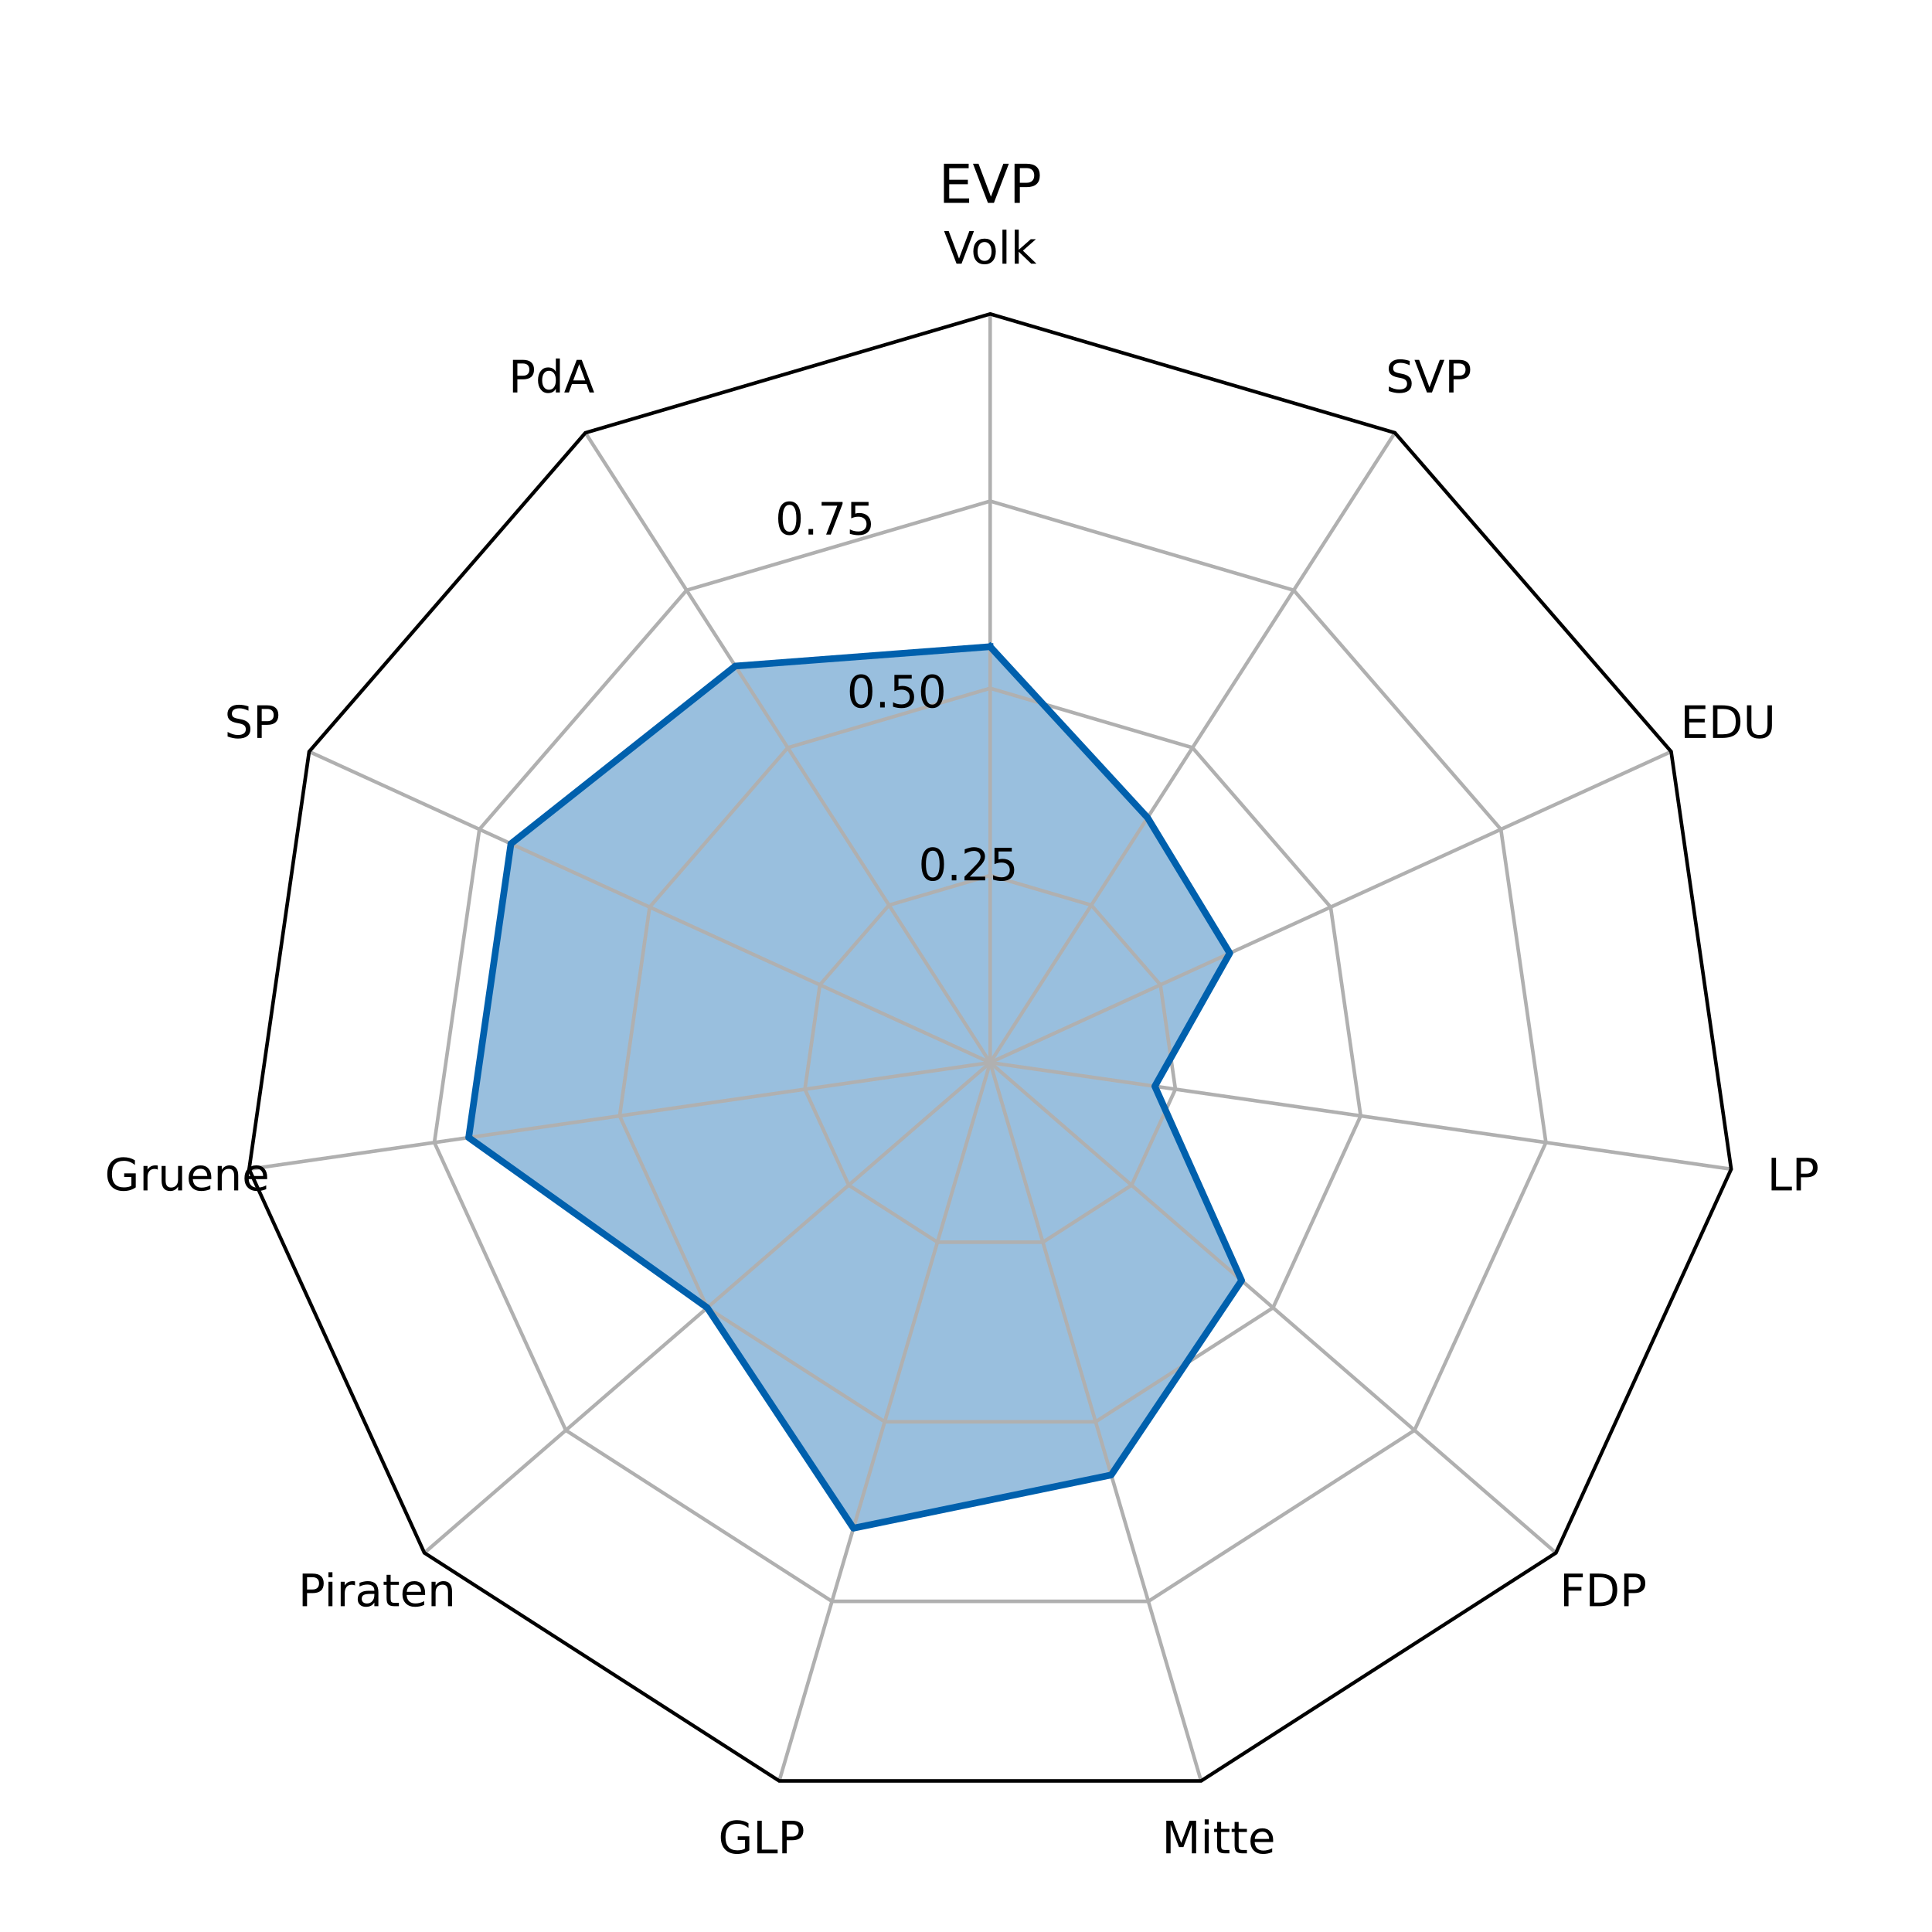
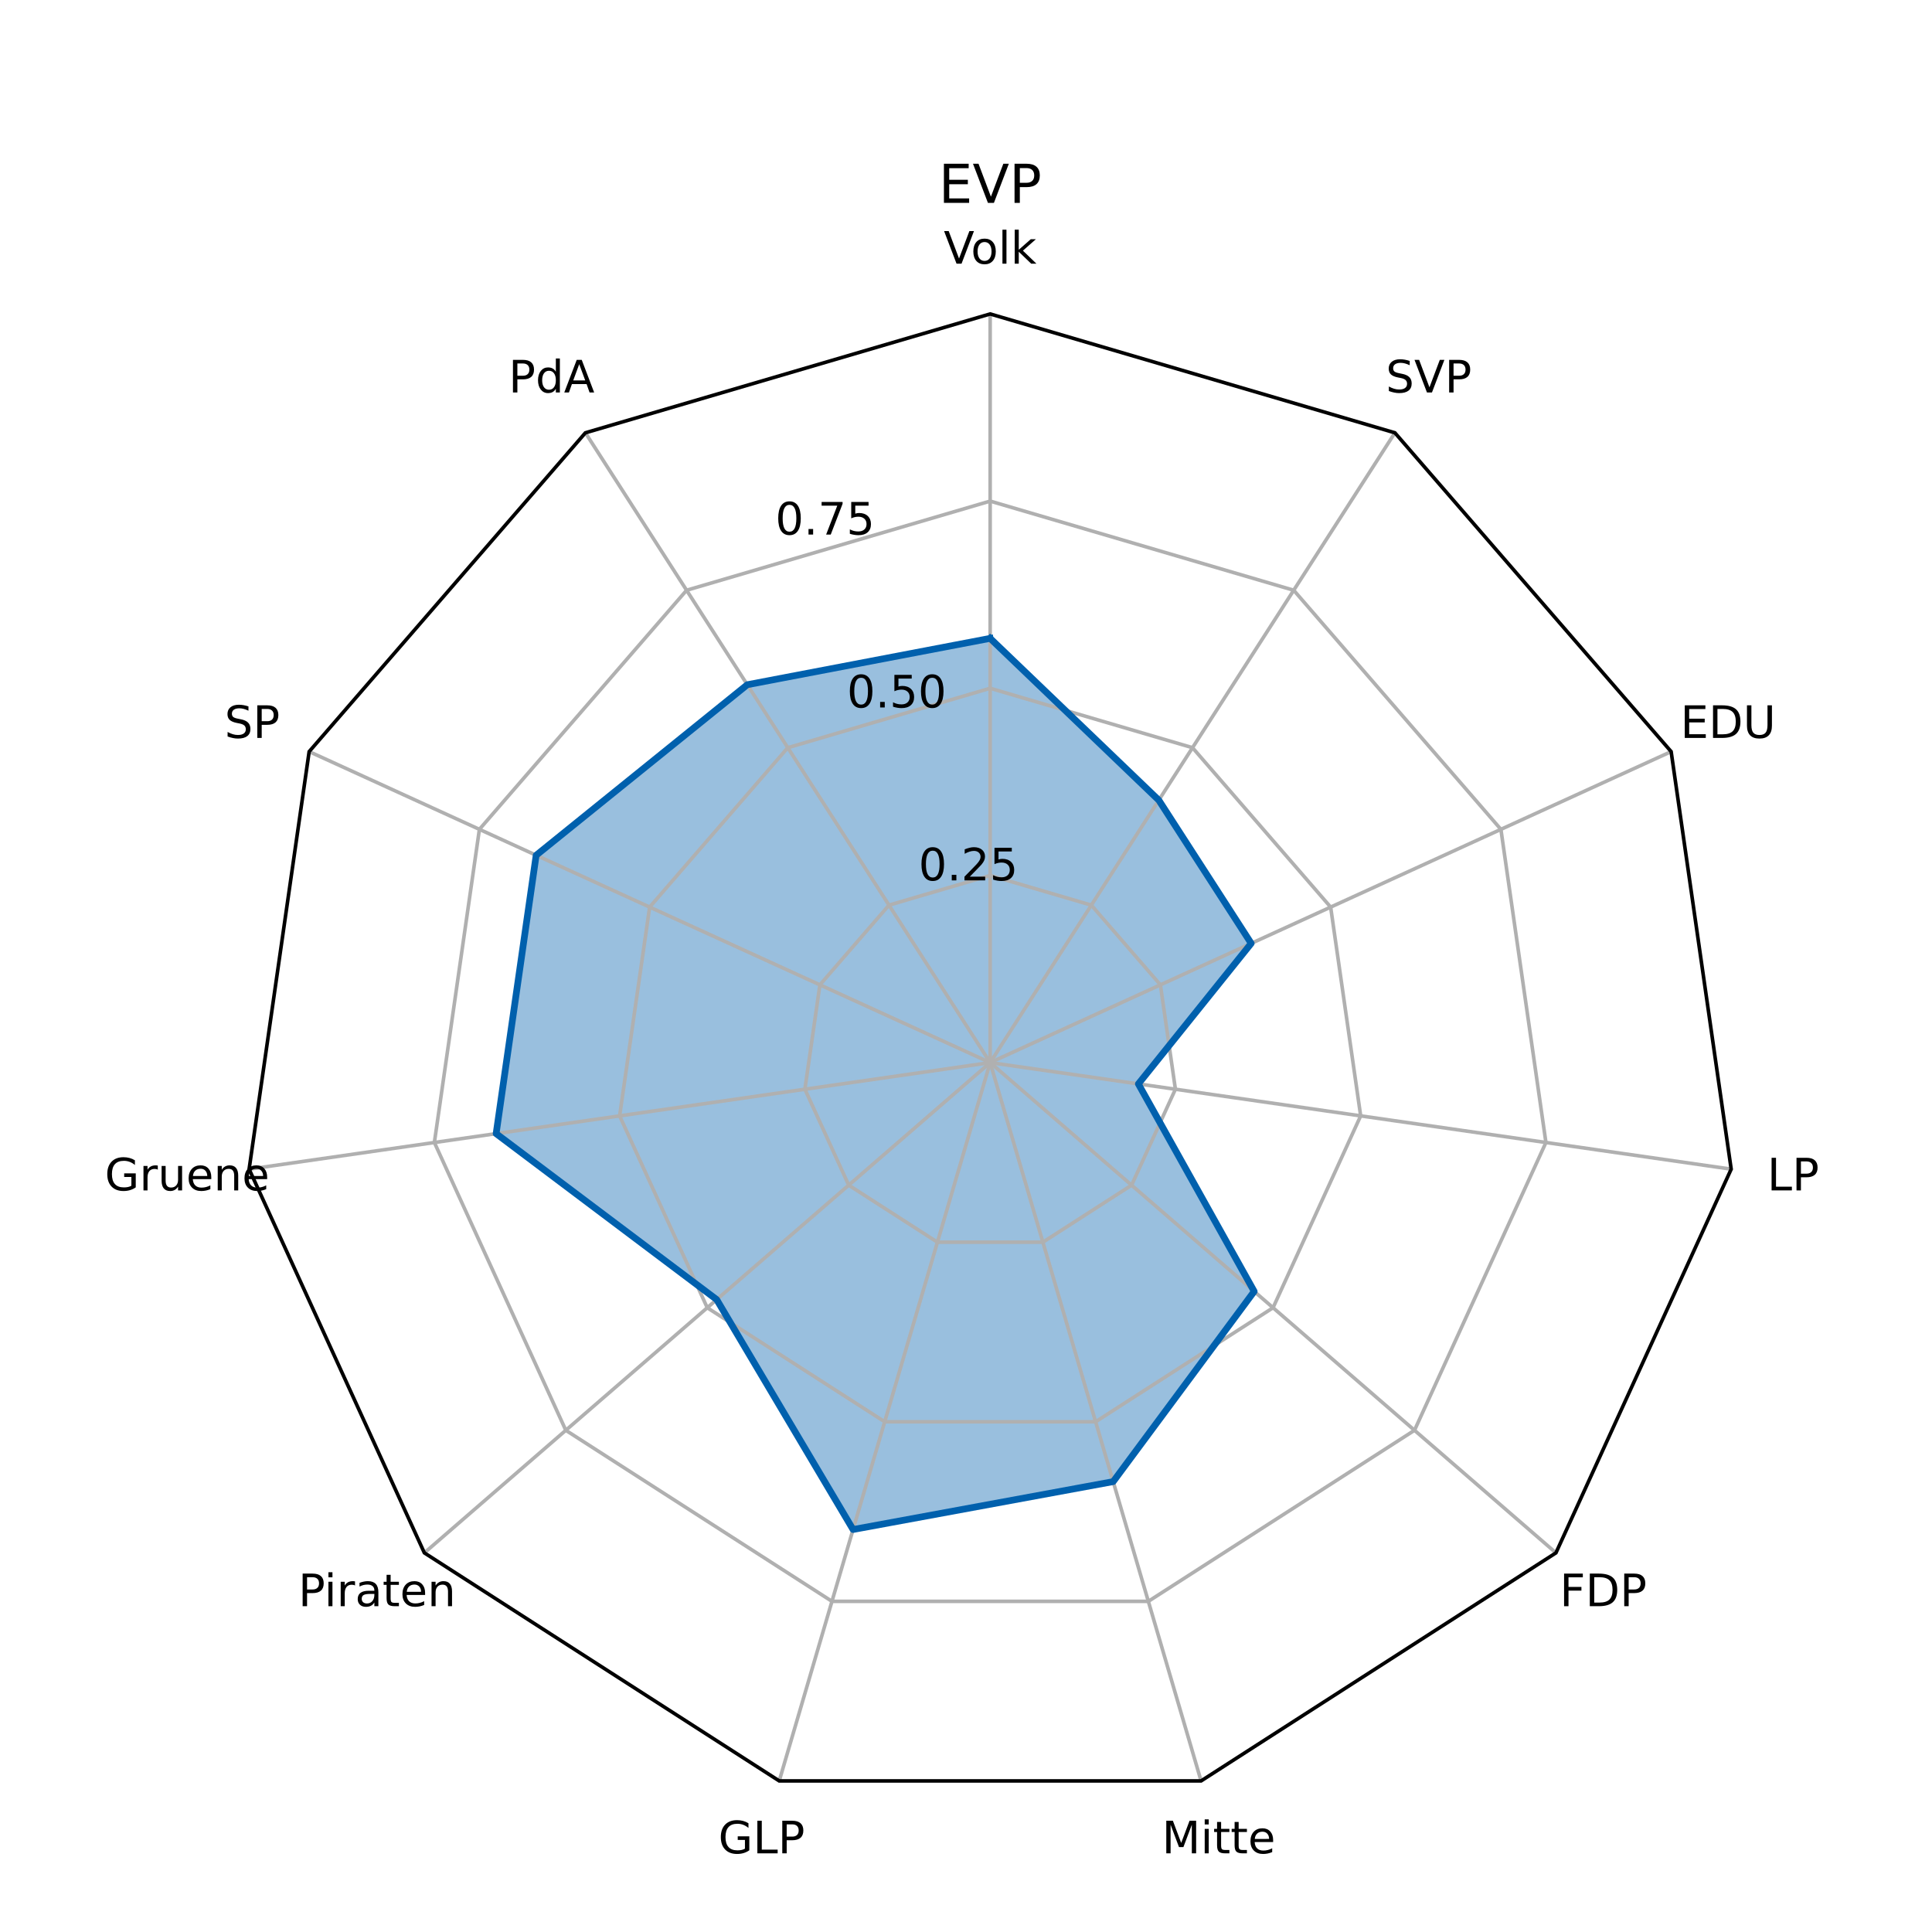
<svg xmlns="http://www.w3.org/2000/svg" xmlns:xlink="http://www.w3.org/1999/xlink" width="432pt" height="432pt" viewBox="0 0 432 432" version="1.1">
  <defs>
    <style type="text/css">*{stroke-linejoin: round; stroke-linecap: butt}</style>
  </defs>
  <g id="figure_1">
    <g id="patch_1">
      <path d="M 0 432  L 432 432  L 432 0  L 0 0  z " style="fill: #ffffff" />
    </g>
    <g id="axes_1">
      <g id="patch_2">
        <path d="M 221.4 70.2  L 130.897 96.774  L 69.128 168.06  L 55.704 261.424  L 94.888 347.224  L 174.238 398.219  L 268.562 398.219  L 347.912 347.224  L 387.096 261.424  L 373.672 168.06  L 311.903 96.774  z " style="fill: #ffffff" />
      </g>
      <g id="patch_3">
-         <path d="M 221.4 144.6  L 164.416 148.932  L 114.245 188.664  L 104.799 254.365  L 158.144 292.412  L 190.832 341.705  L 248.474 329.807  L 277.628 286.322  L 258.221 242.894  L 274.977 213.132  L 256.596 182.834  z " clip-path="url(#p7b74b184c4)" style="fill: #0060ad; opacity: 0.4; stroke: #0060ad; stroke-linejoin: miter" />
+         <path d="M 221.4 142.74  L 167.098 153.104  L 119.885 191.24  L 110.936 253.482  L 160.252 290.585  L 190.745 342.002  L 248.911 331.294  L 280.439 288.758  L 254.539 242.365  L 279.771 210.943  L 259.11 178.923  z " clip-path="url(#pb56f525b2e)" style="fill: #0060ad; opacity: 0.4; stroke: #0060ad; stroke-linejoin: miter" />
      </g>
      <g id="matplotlib.axis_1">
        <g id="xtick_1">
          <g id="line2d_1">
-             <path d="M 221.4 237.6  L 221.4 222.382  L 221.4 207.164  L 221.4 191.945  L 221.4 176.727  L 221.4 161.509  L 221.4 146.291  L 221.4 131.073  L 221.4 115.855  L 221.4 100.636  L 221.4 85.418  L 221.4 70.2  " clip-path="url(#p7b74b184c4)" style="fill: none; stroke: #b0b0b0; stroke-width: 0.8; stroke-linecap: square" />
+             <path d="M 221.4 237.6  L 221.4 222.382  L 221.4 207.164  L 221.4 191.945  L 221.4 176.727  L 221.4 161.509  L 221.4 146.291  L 221.4 131.073  L 221.4 115.855  L 221.4 100.636  L 221.4 85.418  L 221.4 70.2  " clip-path="url(#pb56f525b2e)" style="fill: none; stroke: #b0b0b0; stroke-width: 0.8; stroke-linecap: square" />
          </g>
          <g id="text_1">
-             <g transform="translate(211.0234 58.95938)scale(0.1 -0.1)">
+             <g transform="translate(211.0234 58.95938) scale(0.1 -0.1)">
              <defs>
                <path id="DejaVuSans-56" d="M 1831 0  L 50 4666  L 709 4666  L 2188 738  L 3669 4666  L 4325 4666  L 2547 0  L 1831 0  z " transform="scale(0.015625)" />
                <path id="DejaVuSans-6f" d="M 1959 3097  Q 1497 3097 1228 2736  Q 959 2375 959 1747  Q 959 1119 1226 758  Q 1494 397 1959 397  Q 2419 397 2687 759  Q 2956 1122 2956 1747  Q 2956 2369 2687 2733  Q 2419 3097 1959 3097  z M 1959 3584  Q 2709 3584 3137 3096  Q 3566 2609 3566 1747  Q 3566 888 3137 398  Q 2709 -91 1959 -91  Q 1206 -91 779 398  Q 353 888 353 1747  Q 353 2609 779 3096  Q 1206 3584 1959 3584  z " transform="scale(0.015625)" />
                <path id="DejaVuSans-6c" d="M 603 4863  L 1178 4863  L 1178 0  L 603 0  L 603 4863  z " transform="scale(0.015625)" />
                <path id="DejaVuSans-6b" d="M 581 4863  L 1159 4863  L 1159 1991  L 2875 3500  L 3609 3500  L 1753 1863  L 3688 0  L 2938 0  L 1159 1709  L 1159 0  L 581 0  L 581 4863  z " transform="scale(0.015625)" />
              </defs>
              <use xlink:href="#DejaVuSans-56" />
              <use xlink:href="#DejaVuSans-6f" x="60.658" />
              <use xlink:href="#DejaVuSans-6c" x="121.84" />
              <use xlink:href="#DejaVuSans-6b" x="149.623" />
            </g>
          </g>
        </g>
        <g id="xtick_2">
          <g id="line2d_2">
-             <path d="M 221.4 237.6  L 213.172 224.798  L 204.945 211.995  L 196.717 199.193  L 188.49 186.391  L 180.262 173.588  L 172.035 160.786  L 163.807 147.984  L 155.579 135.181  L 147.352 122.379  L 139.124 109.577  L 130.897 96.774  " clip-path="url(#p7b74b184c4)" style="fill: none; stroke: #b0b0b0; stroke-width: 0.8; stroke-linecap: square" />
+             <path d="M 221.4 237.6  L 213.172 224.798  L 204.945 211.995  L 196.717 199.193  L 188.49 186.391  L 180.262 173.588  L 172.035 160.786  L 163.807 147.984  L 155.579 135.181  L 147.352 122.379  L 139.124 109.577  L 130.897 96.774  " clip-path="url(#pb56f525b2e)" style="fill: none; stroke: #b0b0b0; stroke-width: 0.8; stroke-linecap: square" />
          </g>
          <g id="text_2">
-             <g transform="translate(113.7184 87.75598)scale(0.1 -0.1)">
+             <g transform="translate(113.7184 87.75598) scale(0.1 -0.1)">
              <defs>
                <path id="DejaVuSans-50" d="M 1259 4147  L 1259 2394  L 2053 2394  Q 2494 2394 2734 2622  Q 2975 2850 2975 3272  Q 2975 3691 2734 3919  Q 2494 4147 2053 4147  L 1259 4147  z M 628 4666  L 2053 4666  Q 2838 4666 3239 4311  Q 3641 3956 3641 3272  Q 3641 2581 3239 2228  Q 2838 1875 2053 1875  L 1259 1875  L 1259 0  L 628 0  L 628 4666  z " transform="scale(0.015625)" />
                <path id="DejaVuSans-64" d="M 2906 2969  L 2906 4863  L 3481 4863  L 3481 0  L 2906 0  L 2906 525  Q 2725 213 2448 61  Q 2172 -91 1784 -91  Q 1150 -91 751 415  Q 353 922 353 1747  Q 353 2572 751 3078  Q 1150 3584 1784 3584  Q 2172 3584 2448 3432  Q 2725 3281 2906 2969  z M 947 1747  Q 947 1113 1208 752  Q 1469 391 1925 391  Q 2381 391 2643 752  Q 2906 1113 2906 1747  Q 2906 2381 2643 2742  Q 2381 3103 1925 3103  Q 1469 3103 1208 2742  Q 947 2381 947 1747  z " transform="scale(0.015625)" />
                <path id="DejaVuSans-41" d="M 2188 4044  L 1331 1722  L 3047 1722  L 2188 4044  z M 1831 4666  L 2547 4666  L 4325 0  L 3669 0  L 3244 1197  L 1141 1197  L 716 0  L 50 0  L 1831 4666  z " transform="scale(0.015625)" />
              </defs>
              <use xlink:href="#DejaVuSans-50" />
              <use xlink:href="#DejaVuSans-64" x="60.303" />
              <use xlink:href="#DejaVuSans-41" x="123.779" />
            </g>
          </g>
        </g>
        <g id="xtick_3">
          <g id="line2d_3">
-             <path d="M 221.4 237.6  L 207.557 231.278  L 193.714 224.956  L 179.871 218.634  L 166.028 212.313  L 152.185 205.991  L 138.342 199.669  L 124.499 193.347  L 110.656 187.025  L 96.813 180.703  L 82.971 174.381  L 69.128 168.06  " clip-path="url(#p7b74b184c4)" style="fill: none; stroke: #b0b0b0; stroke-width: 0.8; stroke-linecap: square" />
+             <path d="M 221.4 237.6  L 207.557 231.278  L 193.714 224.956  L 179.871 218.634  L 166.028 212.313  L 152.185 205.991  L 138.342 199.669  L 124.499 193.347  L 110.656 187.025  L 96.813 180.703  L 82.971 174.381  L 69.128 168.06  " clip-path="url(#pb56f525b2e)" style="fill: none; stroke: #b0b0b0; stroke-width: 0.8; stroke-linecap: square" />
          </g>
          <g id="text_3">
-             <g transform="translate(50.20369 165.0031)scale(0.1 -0.1)">
+             <g transform="translate(50.20369 165.0031) scale(0.1 -0.1)">
              <defs>
                <path id="DejaVuSans-53" d="M 3425 4513  L 3425 3897  Q 3066 4069 2747 4153  Q 2428 4238 2131 4238  Q 1616 4238 1336 4038  Q 1056 3838 1056 3469  Q 1056 3159 1242 3001  Q 1428 2844 1947 2747  L 2328 2669  Q 3034 2534 3370 2195  Q 3706 1856 3706 1288  Q 3706 609 3251 259  Q 2797 -91 1919 -91  Q 1588 -91 1214 -16  Q 841 59 441 206  L 441 856  Q 825 641 1194 531  Q 1563 422 1919 422  Q 2459 422 2753 634  Q 3047 847 3047 1241  Q 3047 1584 2836 1778  Q 2625 1972 2144 2069  L 1759 2144  Q 1053 2284 737 2584  Q 422 2884 422 3419  Q 422 4038 858 4394  Q 1294 4750 2059 4750  Q 2388 4750 2728 4690  Q 3069 4631 3425 4513  z " transform="scale(0.015625)" />
              </defs>
              <use xlink:href="#DejaVuSans-53" />
              <use xlink:href="#DejaVuSans-50" x="63.477" />
            </g>
          </g>
        </g>
        <g id="xtick_4">
          <g id="line2d_4">
-             <path d="M 221.4 237.6  L 206.337 239.766  L 191.273 241.932  L 176.21 244.097  L 161.147 246.263  L 146.084 248.429  L 131.02 250.595  L 115.957 252.76  L 100.894 254.926  L 85.83 257.092  L 70.767 259.258  L 55.704 261.424  " clip-path="url(#p7b74b184c4)" style="fill: none; stroke: #b0b0b0; stroke-width: 0.8; stroke-linecap: square" />
+             <path d="M 221.4 237.6  L 206.337 239.766  L 191.273 241.932  L 176.21 244.097  L 161.147 246.263  L 146.084 248.429  L 131.02 250.595  L 115.957 252.76  L 100.894 254.926  L 85.83 257.092  L 70.767 259.258  L 55.704 261.424  " clip-path="url(#pb56f525b2e)" style="fill: none; stroke: #b0b0b0; stroke-width: 0.8; stroke-linecap: square" />
          </g>
          <g id="text_4">
-             <g transform="translate(23.42608 266.1753)scale(0.1 -0.1)">
+             <g transform="translate(23.42608 266.1753) scale(0.1 -0.1)">
              <defs>
                <path id="DejaVuSans-47" d="M 3809 666  L 3809 1919  L 2778 1919  L 2778 2438  L 4434 2438  L 4434 434  Q 4069 175 3628 42  Q 3188 -91 2688 -91  Q 1594 -91 976 548  Q 359 1188 359 2328  Q 359 3472 976 4111  Q 1594 4750 2688 4750  Q 3144 4750 3555 4637  Q 3966 4525 4313 4306  L 4313 3634  Q 3963 3931 3569 4081  Q 3175 4231 2741 4231  Q 1884 4231 1454 3753  Q 1025 3275 1025 2328  Q 1025 1384 1454 906  Q 1884 428 2741 428  Q 3075 428 3337 486  Q 3600 544 3809 666  z " transform="scale(0.015625)" />
                <path id="DejaVuSans-72" d="M 2631 2963  Q 2534 3019 2420 3045  Q 2306 3072 2169 3072  Q 1681 3072 1420 2755  Q 1159 2438 1159 1844  L 1159 0  L 581 0  L 581 3500  L 1159 3500  L 1159 2956  Q 1341 3275 1631 3429  Q 1922 3584 2338 3584  Q 2397 3584 2469 3576  Q 2541 3569 2628 3553  L 2631 2963  z " transform="scale(0.015625)" />
                <path id="DejaVuSans-75" d="M 544 1381  L 544 3500  L 1119 3500  L 1119 1403  Q 1119 906 1312 657  Q 1506 409 1894 409  Q 2359 409 2629 706  Q 2900 1003 2900 1516  L 2900 3500  L 3475 3500  L 3475 0  L 2900 0  L 2900 538  Q 2691 219 2414 64  Q 2138 -91 1772 -91  Q 1169 -91 856 284  Q 544 659 544 1381  z M 1991 3584  L 1991 3584  z " transform="scale(0.015625)" />
                <path id="DejaVuSans-65" d="M 3597 1894  L 3597 1613  L 953 1613  Q 991 1019 1311 708  Q 1631 397 2203 397  Q 2534 397 2845 478  Q 3156 559 3463 722  L 3463 178  Q 3153 47 2828 -22  Q 2503 -91 2169 -91  Q 1331 -91 842 396  Q 353 884 353 1716  Q 353 2575 817 3079  Q 1281 3584 2069 3584  Q 2775 3584 3186 3129  Q 3597 2675 3597 1894  z M 3022 2063  Q 3016 2534 2758 2815  Q 2500 3097 2075 3097  Q 1594 3097 1305 2825  Q 1016 2553 972 2059  L 3022 2063  z " transform="scale(0.015625)" />
                <path id="DejaVuSans-6e" d="M 3513 2113  L 3513 0  L 2938 0  L 2938 2094  Q 2938 2591 2744 2837  Q 2550 3084 2163 3084  Q 1697 3084 1428 2787  Q 1159 2491 1159 1978  L 1159 0  L 581 0  L 581 3500  L 1159 3500  L 1159 2956  Q 1366 3272 1645 3428  Q 1925 3584 2291 3584  Q 2894 3584 3203 3211  Q 3513 2838 3513 2113  z " transform="scale(0.015625)" />
              </defs>
              <use xlink:href="#DejaVuSans-47" />
              <use xlink:href="#DejaVuSans-72" x="77.49" />
              <use xlink:href="#DejaVuSans-75" x="118.604" />
              <use xlink:href="#DejaVuSans-65" x="181.982" />
              <use xlink:href="#DejaVuSans-6e" x="243.506" />
              <use xlink:href="#DejaVuSans-65" x="306.885" />
            </g>
          </g>
        </g>
        <g id="xtick_5">
          <g id="line2d_5">
-             <path d="M 221.4 237.6  L 209.899 247.566  L 198.398 257.532  L 186.897 267.497  L 175.395 277.463  L 163.894 287.429  L 152.393 297.395  L 140.892 307.361  L 129.391 317.326  L 117.89 327.292  L 106.389 337.258  L 94.888 347.224  " clip-path="url(#p7b74b184c4)" style="fill: none; stroke: #b0b0b0; stroke-width: 0.8; stroke-linecap: square" />
+             <path d="M 221.4 237.6  L 209.899 247.566  L 198.398 257.532  L 186.897 267.497  L 175.395 277.463  L 163.894 287.429  L 152.393 297.395  L 140.892 307.361  L 129.391 317.326  L 117.89 327.292  L 106.389 337.258  L 94.888 347.224  " clip-path="url(#pb56f525b2e)" style="fill: none; stroke: #b0b0b0; stroke-width: 0.8; stroke-linecap: square" />
          </g>
          <g id="text_5">
-             <g transform="translate(66.69062 359.1511)scale(0.1 -0.1)">
+             <g transform="translate(66.69062 359.1511) scale(0.1 -0.1)">
              <defs>
                <path id="DejaVuSans-69" d="M 603 3500  L 1178 3500  L 1178 0  L 603 0  L 603 3500  z M 603 4863  L 1178 4863  L 1178 4134  L 603 4134  L 603 4863  z " transform="scale(0.015625)" />
                <path id="DejaVuSans-61" d="M 2194 1759  Q 1497 1759 1228 1600  Q 959 1441 959 1056  Q 959 750 1161 570  Q 1363 391 1709 391  Q 2188 391 2477 730  Q 2766 1069 2766 1631  L 2766 1759  L 2194 1759  z M 3341 1997  L 3341 0  L 2766 0  L 2766 531  Q 2569 213 2275 61  Q 1981 -91 1556 -91  Q 1019 -91 701 211  Q 384 513 384 1019  Q 384 1609 779 1909  Q 1175 2209 1959 2209  L 2766 2209  L 2766 2266  Q 2766 2663 2505 2880  Q 2244 3097 1772 3097  Q 1472 3097 1187 3025  Q 903 2953 641 2809  L 641 3341  Q 956 3463 1253 3523  Q 1550 3584 1831 3584  Q 2591 3584 2966 3190  Q 3341 2797 3341 1997  z " transform="scale(0.015625)" />
                <path id="DejaVuSans-74" d="M 1172 4494  L 1172 3500  L 2356 3500  L 2356 3053  L 1172 3053  L 1172 1153  Q 1172 725 1289 603  Q 1406 481 1766 481  L 2356 481  L 2356 0  L 1766 0  Q 1100 0 847 248  Q 594 497 594 1153  L 594 3053  L 172 3053  L 172 3500  L 594 3500  L 594 4494  L 1172 4494  z " transform="scale(0.015625)" />
              </defs>
              <use xlink:href="#DejaVuSans-50" />
              <use xlink:href="#DejaVuSans-69" x="58.053" />
              <use xlink:href="#DejaVuSans-72" x="85.836" />
              <use xlink:href="#DejaVuSans-61" x="126.949" />
              <use xlink:href="#DejaVuSans-74" x="188.229" />
              <use xlink:href="#DejaVuSans-65" x="227.438" />
              <use xlink:href="#DejaVuSans-6e" x="288.961" />
            </g>
          </g>
        </g>
        <g id="xtick_6">
          <g id="line2d_6">
-             <path d="M 221.4 237.6  L 217.113 252.202  L 212.825 266.803  L 208.538 281.405  L 204.25 296.007  L 199.963 310.609  L 195.675 325.21  L 191.388 339.812  L 187.1 354.414  L 182.813 369.016  L 178.525 383.617  L 174.238 398.219  " clip-path="url(#p7b74b184c4)" style="fill: none; stroke: #b0b0b0; stroke-width: 0.8; stroke-linecap: square" />
+             <path d="M 221.4 237.6  L 217.113 252.202  L 212.825 266.803  L 208.538 281.405  L 204.25 296.007  L 199.963 310.609  L 195.675 325.21  L 191.388 339.812  L 187.1 354.414  L 182.813 369.016  L 178.525 383.617  L 174.238 398.219  " clip-path="url(#pb56f525b2e)" style="fill: none; stroke: #b0b0b0; stroke-width: 0.8; stroke-linecap: square" />
          </g>
          <g id="text_6">
-             <g transform="translate(160.6187 414.4114)scale(0.1 -0.1)">
+             <g transform="translate(160.6187 414.4114) scale(0.1 -0.1)">
              <defs>
                <path id="DejaVuSans-4c" d="M 628 4666  L 1259 4666  L 1259 531  L 3531 531  L 3531 0  L 628 0  L 628 4666  z " transform="scale(0.015625)" />
              </defs>
              <use xlink:href="#DejaVuSans-47" />
              <use xlink:href="#DejaVuSans-4c" x="77.49" />
              <use xlink:href="#DejaVuSans-50" x="133.203" />
            </g>
          </g>
        </g>
        <g id="xtick_7">
          <g id="line2d_7">
-             <path d="M 221.4 237.6  L 225.687 252.202  L 229.975 266.803  L 234.262 281.405  L 238.55 296.007  L 242.837 310.609  L 247.125 325.21  L 251.412 339.812  L 255.7 354.414  L 259.987 369.016  L 264.275 383.617  L 268.562 398.219  " clip-path="url(#p7b74b184c4)" style="fill: none; stroke: #b0b0b0; stroke-width: 0.8; stroke-linecap: square" />
+             <path d="M 221.4 237.6  L 225.687 252.202  L 229.975 266.803  L 234.262 281.405  L 238.55 296.007  L 242.837 310.609  L 247.125 325.21  L 251.412 339.812  L 255.7 354.414  L 259.987 369.016  L 264.275 383.617  L 268.562 398.219  " clip-path="url(#pb56f525b2e)" style="fill: none; stroke: #b0b0b0; stroke-width: 0.8; stroke-linecap: square" />
          </g>
          <g id="text_7">
-             <g transform="translate(259.8063 414.4114)scale(0.1 -0.1)">
+             <g transform="translate(259.8063 414.4114) scale(0.1 -0.1)">
              <defs>
                <path id="DejaVuSans-4d" d="M 628 4666  L 1569 4666  L 2759 1491  L 3956 4666  L 4897 4666  L 4897 0  L 4281 0  L 4281 4097  L 3078 897  L 2444 897  L 1241 4097  L 1241 0  L 628 0  L 628 4666  z " transform="scale(0.015625)" />
              </defs>
              <use xlink:href="#DejaVuSans-4d" />
              <use xlink:href="#DejaVuSans-69" x="86.279" />
              <use xlink:href="#DejaVuSans-74" x="114.062" />
              <use xlink:href="#DejaVuSans-74" x="153.271" />
              <use xlink:href="#DejaVuSans-65" x="192.48" />
            </g>
          </g>
        </g>
        <g id="xtick_8">
          <g id="line2d_8">
-             <path d="M 221.4 237.6  L 232.901 247.566  L 244.402 257.532  L 255.903 267.497  L 267.405 277.463  L 278.906 287.429  L 290.407 297.395  L 301.908 307.361  L 313.409 317.326  L 324.91 327.292  L 336.411 337.258  L 347.912 347.224  " clip-path="url(#p7b74b184c4)" style="fill: none; stroke: #b0b0b0; stroke-width: 0.8; stroke-linecap: square" />
+             <path d="M 221.4 237.6  L 232.901 247.566  L 244.402 257.532  L 255.903 267.497  L 267.405 277.463  L 278.906 287.429  L 290.407 297.395  L 301.908 307.361  L 313.409 317.326  L 324.91 327.292  L 336.411 337.258  L 347.912 347.224  " clip-path="url(#pb56f525b2e)" style="fill: none; stroke: #b0b0b0; stroke-width: 0.8; stroke-linecap: square" />
          </g>
          <g id="text_8">
-             <g transform="translate(348.7523 359.1511)scale(0.1 -0.1)">
+             <g transform="translate(348.7523 359.1511) scale(0.1 -0.1)">
              <defs>
                <path id="DejaVuSans-46" d="M 628 4666  L 3309 4666  L 3309 4134  L 1259 4134  L 1259 2759  L 3109 2759  L 3109 2228  L 1259 2228  L 1259 0  L 628 0  L 628 4666  z " transform="scale(0.015625)" />
                <path id="DejaVuSans-44" d="M 1259 4147  L 1259 519  L 2022 519  Q 2988 519 3436 956  Q 3884 1394 3884 2338  Q 3884 3275 3436 3711  Q 2988 4147 2022 4147  L 1259 4147  z M 628 4666  L 1925 4666  Q 3281 4666 3915 4102  Q 4550 3538 4550 2338  Q 4550 1131 3912 565  Q 3275 0 1925 0  L 628 0  L 628 4666  z " transform="scale(0.015625)" />
              </defs>
              <use xlink:href="#DejaVuSans-46" />
              <use xlink:href="#DejaVuSans-44" x="57.52" />
              <use xlink:href="#DejaVuSans-50" x="134.521" />
            </g>
          </g>
        </g>
        <g id="xtick_9">
          <g id="line2d_9">
-             <path d="M 221.4 237.6  L 236.463 239.766  L 251.527 241.932  L 266.59 244.097  L 281.653 246.263  L 296.716 248.429  L 311.78 250.595  L 326.843 252.76  L 341.906 254.926  L 356.97 257.092  L 372.033 259.258  L 387.096 261.424  " clip-path="url(#p7b74b184c4)" style="fill: none; stroke: #b0b0b0; stroke-width: 0.8; stroke-linecap: square" />
+             <path d="M 221.4 237.6  L 236.463 239.766  L 251.527 241.932  L 266.59 244.097  L 281.653 246.263  L 296.716 248.429  L 311.78 250.595  L 326.843 252.76  L 341.906 254.926  L 356.97 257.092  L 372.033 259.258  L 387.096 261.424  " clip-path="url(#pb56f525b2e)" style="fill: none; stroke: #b0b0b0; stroke-width: 0.8; stroke-linecap: square" />
          </g>
          <g id="text_9">
-             <g transform="translate(395.1528 266.1753)scale(0.1 -0.1)">
+             <g transform="translate(395.1528 266.1753) scale(0.1 -0.1)">
              <use xlink:href="#DejaVuSans-4c" />
              <use xlink:href="#DejaVuSans-50" x="55.713" />
            </g>
          </g>
        </g>
        <g id="xtick_10">
          <g id="line2d_10">
-             <path d="M 221.4 237.6  L 235.243 231.278  L 249.086 224.956  L 262.929 218.634  L 276.772 212.313  L 290.615 205.991  L 304.458 199.669  L 318.301 193.347  L 332.144 187.025  L 345.987 180.703  L 359.829 174.381  L 373.672 168.06  " clip-path="url(#p7b74b184c4)" style="fill: none; stroke: #b0b0b0; stroke-width: 0.8; stroke-linecap: square" />
+             <path d="M 221.4 237.6  L 235.243 231.278  L 249.086 224.956  L 262.929 218.634  L 276.772 212.313  L 290.615 205.991  L 304.458 199.669  L 318.301 193.347  L 332.144 187.025  L 345.987 180.703  L 359.829 174.381  L 373.672 168.06  " clip-path="url(#pb56f525b2e)" style="fill: none; stroke: #b0b0b0; stroke-width: 0.8; stroke-linecap: square" />
          </g>
          <g id="text_10">
-             <g transform="translate(375.7385 165.0031)scale(0.1 -0.1)">
+             <g transform="translate(375.7385 165.0031) scale(0.1 -0.1)">
              <defs>
                <path id="DejaVuSans-45" d="M 628 4666  L 3578 4666  L 3578 4134  L 1259 4134  L 1259 2753  L 3481 2753  L 3481 2222  L 1259 2222  L 1259 531  L 3634 531  L 3634 0  L 628 0  L 628 4666  z " transform="scale(0.015625)" />
                <path id="DejaVuSans-55" d="M 556 4666  L 1191 4666  L 1191 1831  Q 1191 1081 1462 751  Q 1734 422 2344 422  Q 2950 422 3222 751  Q 3494 1081 3494 1831  L 3494 4666  L 4128 4666  L 4128 1753  Q 4128 841 3676 375  Q 3225 -91 2344 -91  Q 1459 -91 1007 375  Q 556 841 556 1753  L 556 4666  z " transform="scale(0.015625)" />
              </defs>
              <use xlink:href="#DejaVuSans-45" />
              <use xlink:href="#DejaVuSans-44" x="63.184" />
              <use xlink:href="#DejaVuSans-55" x="140.186" />
            </g>
          </g>
        </g>
        <g id="xtick_11">
          <g id="line2d_11">
-             <path d="M 221.4 237.6  L 229.628 224.798  L 237.855 211.995  L 246.083 199.193  L 254.31 186.391  L 262.538 173.588  L 270.765 160.786  L 278.993 147.984  L 287.221 135.181  L 295.448 122.379  L 303.676 109.577  L 311.903 96.774  " clip-path="url(#p7b74b184c4)" style="fill: none; stroke: #b0b0b0; stroke-width: 0.8; stroke-linecap: square" />
+             <path d="M 221.4 237.6  L 229.628 224.798  L 237.855 211.995  L 246.083 199.193  L 254.31 186.391  L 262.538 173.588  L 270.765 160.786  L 278.993 147.984  L 287.221 135.181  L 295.448 122.379  L 303.676 109.577  L 311.903 96.774  " clip-path="url(#pb56f525b2e)" style="fill: none; stroke: #b0b0b0; stroke-width: 0.8; stroke-linecap: square" />
          </g>
          <g id="text_11">
-             <g transform="translate(309.8629 87.75598)scale(0.1 -0.1)">
+             <g transform="translate(309.8629 87.75598) scale(0.1 -0.1)">
              <use xlink:href="#DejaVuSans-53" />
              <use xlink:href="#DejaVuSans-56" x="63.477" />
              <use xlink:href="#DejaVuSans-50" x="131.885" />
            </g>
          </g>
        </g>
      </g>
      <g id="matplotlib.axis_2">
        <g id="ytick_1">
          <g id="line2d_12">
-             <path d="M 221.4 195.75  L 198.774 202.394  L 183.332 220.215  L 179.976 243.556  L 189.772 265.006  L 209.609 277.755  L 233.191 277.755  L 253.028 265.006  L 262.824 243.556  L 259.468 220.215  L 244.026 202.394  L 221.4 195.75  " clip-path="url(#p7b74b184c4)" style="fill: none; stroke: #b0b0b0; stroke-width: 0.8; stroke-linecap: square" />
+             <path d="M 221.4 195.75  L 198.774 202.394  L 183.332 220.215  L 179.976 243.556  L 189.772 265.006  L 209.609 277.755  L 233.191 277.755  L 253.028 265.006  L 262.824 243.556  L 259.468 220.215  L 244.026 202.394  L 221.4 195.75  " clip-path="url(#pb56f525b2e)" style="fill: none; stroke: #b0b0b0; stroke-width: 0.8; stroke-linecap: square" />
          </g>
          <g id="text_12">
-             <g transform="translate(205.3847 196.856)scale(0.1 -0.1)">
+             <g transform="translate(205.3847 196.856) scale(0.1 -0.1)">
              <defs>
                <path id="DejaVuSans-30" d="M 2034 4250  Q 1547 4250 1301 3770  Q 1056 3291 1056 2328  Q 1056 1369 1301 889  Q 1547 409 2034 409  Q 2525 409 2770 889  Q 3016 1369 3016 2328  Q 3016 3291 2770 3770  Q 2525 4250 2034 4250  z M 2034 4750  Q 2819 4750 3233 4129  Q 3647 3509 3647 2328  Q 3647 1150 3233 529  Q 2819 -91 2034 -91  Q 1250 -91 836 529  Q 422 1150 422 2328  Q 422 3509 836 4129  Q 1250 4750 2034 4750  z " transform="scale(0.015625)" />
                <path id="DejaVuSans-2e" d="M 684 794  L 1344 794  L 1344 0  L 684 0  L 684 794  z " transform="scale(0.015625)" />
                <path id="DejaVuSans-32" d="M 1228 531  L 3431 531  L 3431 0  L 469 0  L 469 531  Q 828 903 1448 1529  Q 2069 2156 2228 2338  Q 2531 2678 2651 2914  Q 2772 3150 2772 3378  Q 2772 3750 2511 3984  Q 2250 4219 1831 4219  Q 1534 4219 1204 4116  Q 875 4013 500 3803  L 500 4441  Q 881 4594 1212 4672  Q 1544 4750 1819 4750  Q 2544 4750 2975 4387  Q 3406 4025 3406 3419  Q 3406 3131 3298 2873  Q 3191 2616 2906 2266  Q 2828 2175 2409 1742  Q 1991 1309 1228 531  z " transform="scale(0.015625)" />
                <path id="DejaVuSans-35" d="M 691 4666  L 3169 4666  L 3169 4134  L 1269 4134  L 1269 2991  Q 1406 3038 1543 3061  Q 1681 3084 1819 3084  Q 2600 3084 3056 2656  Q 3513 2228 3513 1497  Q 3513 744 3044 326  Q 2575 -91 1722 -91  Q 1428 -91 1123 -41  Q 819 9 494 109  L 494 744  Q 775 591 1075 516  Q 1375 441 1709 441  Q 2250 441 2565 725  Q 2881 1009 2881 1497  Q 2881 1984 2565 2268  Q 2250 2553 1709 2553  Q 1456 2553 1204 2497  Q 953 2441 691 2322  L 691 4666  z " transform="scale(0.015625)" />
              </defs>
              <use xlink:href="#DejaVuSans-30" />
              <use xlink:href="#DejaVuSans-2e" x="63.623" />
              <use xlink:href="#DejaVuSans-32" x="95.41" />
              <use xlink:href="#DejaVuSans-35" x="159.033" />
            </g>
          </g>
        </g>
        <g id="ytick_2">
          <g id="line2d_13">
-             <path d="M 221.4 153.9  L 176.148 167.187  L 145.264 202.83  L 138.552 249.512  L 158.144 292.412  L 197.819 317.91  L 244.981 317.91  L 284.656 292.412  L 304.248 249.512  L 297.536 202.83  L 266.652 167.187  L 221.4 153.9  " clip-path="url(#p7b74b184c4)" style="fill: none; stroke: #b0b0b0; stroke-width: 0.8; stroke-linecap: square" />
+             <path d="M 221.4 153.9  L 176.148 167.187  L 145.264 202.83  L 138.552 249.512  L 158.144 292.412  L 197.819 317.91  L 244.981 317.91  L 284.656 292.412  L 304.248 249.512  L 297.536 202.83  L 266.652 167.187  L 221.4 153.9  " clip-path="url(#pb56f525b2e)" style="fill: none; stroke: #b0b0b0; stroke-width: 0.8; stroke-linecap: square" />
          </g>
          <g id="text_13">
-             <g transform="translate(189.3694 158.1916)scale(0.1 -0.1)">
+             <g transform="translate(189.3694 158.1916) scale(0.1 -0.1)">
              <use xlink:href="#DejaVuSans-30" />
              <use xlink:href="#DejaVuSans-2e" x="63.623" />
              <use xlink:href="#DejaVuSans-35" x="95.41" />
              <use xlink:href="#DejaVuSans-30" x="159.033" />
            </g>
          </g>
        </g>
        <g id="ytick_3">
          <g id="line2d_14">
-             <path d="M 221.4 112.05  L 153.523 131.981  L 107.196 185.445  L 97.128 255.468  L 126.516 319.818  L 186.028 358.064  L 256.772 358.064  L 316.284 319.818  L 345.672 255.468  L 335.604 185.445  L 289.277 131.981  L 221.4 112.05  " clip-path="url(#p7b74b184c4)" style="fill: none; stroke: #b0b0b0; stroke-width: 0.8; stroke-linecap: square" />
+             <path d="M 221.4 112.05  L 153.523 131.981  L 107.196 185.445  L 97.128 255.468  L 126.516 319.818  L 186.028 358.064  L 256.772 358.064  L 316.284 319.818  L 345.672 255.468  L 335.604 185.445  L 289.277 131.981  L 221.4 112.05  " clip-path="url(#pb56f525b2e)" style="fill: none; stroke: #b0b0b0; stroke-width: 0.8; stroke-linecap: square" />
          </g>
          <g id="text_14">
-             <g transform="translate(173.3541 119.5272)scale(0.1 -0.1)">
+             <g transform="translate(173.3541 119.5272) scale(0.1 -0.1)">
              <defs>
                <path id="DejaVuSans-37" d="M 525 4666  L 3525 4666  L 3525 4397  L 1831 0  L 1172 0  L 2766 4134  L 525 4134  L 525 4666  z " transform="scale(0.015625)" />
              </defs>
              <use xlink:href="#DejaVuSans-30" />
              <use xlink:href="#DejaVuSans-2e" x="63.623" />
              <use xlink:href="#DejaVuSans-37" x="95.41" />
              <use xlink:href="#DejaVuSans-35" x="159.033" />
            </g>
          </g>
        </g>
      </g>
      <g id="line2d_15">
-         <path d="M 221.4 144.6  L 164.416 148.932  L 114.245 188.664  L 104.799 254.365  L 158.144 292.412  L 190.832 341.705  L 248.474 329.807  L 277.628 286.322  L 258.221 242.894  L 274.977 213.132  L 256.596 182.834  L 221.4 144.6  " clip-path="url(#p7b74b184c4)" style="fill: none; stroke: #0060ad; stroke-width: 1.5; stroke-linecap: square" />
+         <path d="M 221.4 142.74  L 167.098 153.104  L 119.885 191.24  L 110.936 253.482  L 160.252 290.585  L 190.745 342.002  L 248.911 331.294  L 280.439 288.758  L 254.539 242.365  L 279.771 210.943  L 259.11 178.923  L 221.4 142.74  " clip-path="url(#pb56f525b2e)" style="fill: none; stroke: #0060ad; stroke-width: 1.5; stroke-linecap: square" />
      </g>
      <g id="patch_4">
        <path d="M 221.4 70.2  L 130.897 96.774  L 69.128 168.06  L 55.704 261.424  L 94.888 347.224  L 174.238 398.219  L 268.562 398.219  L 347.912 347.224  L 387.096 261.424  L 373.672 168.06  L 311.903 96.774  L 221.4 70.2  z " style="fill: none; stroke: #000000; stroke-width: 0.8; stroke-linejoin: miter; stroke-linecap: square" />
      </g>
      <g id="text_15">
-         <g transform="translate(209.8866 45.36094)scale(0.12 -0.12)">
+         <g transform="translate(209.8866 45.36094) scale(0.12 -0.12)">
          <use xlink:href="#DejaVuSans-45" />
          <use xlink:href="#DejaVuSans-56" x="63.184" />
          <use xlink:href="#DejaVuSans-50" x="131.592" />
        </g>
      </g>
    </g>
  </g>
  <defs>
-     <clipPath id="p7b74b184c4">
+     <clipPath id="pb56f525b2e">
      <path d="M 221.4 70.2  L 130.897 96.774  L 69.128 168.06  L 55.704 261.424  L 94.888 347.224  L 174.238 398.219  L 268.562 398.219  L 347.912 347.224  L 387.096 261.424  L 373.672 168.06  L 311.903 96.774  z " />
    </clipPath>
  </defs>
</svg>
